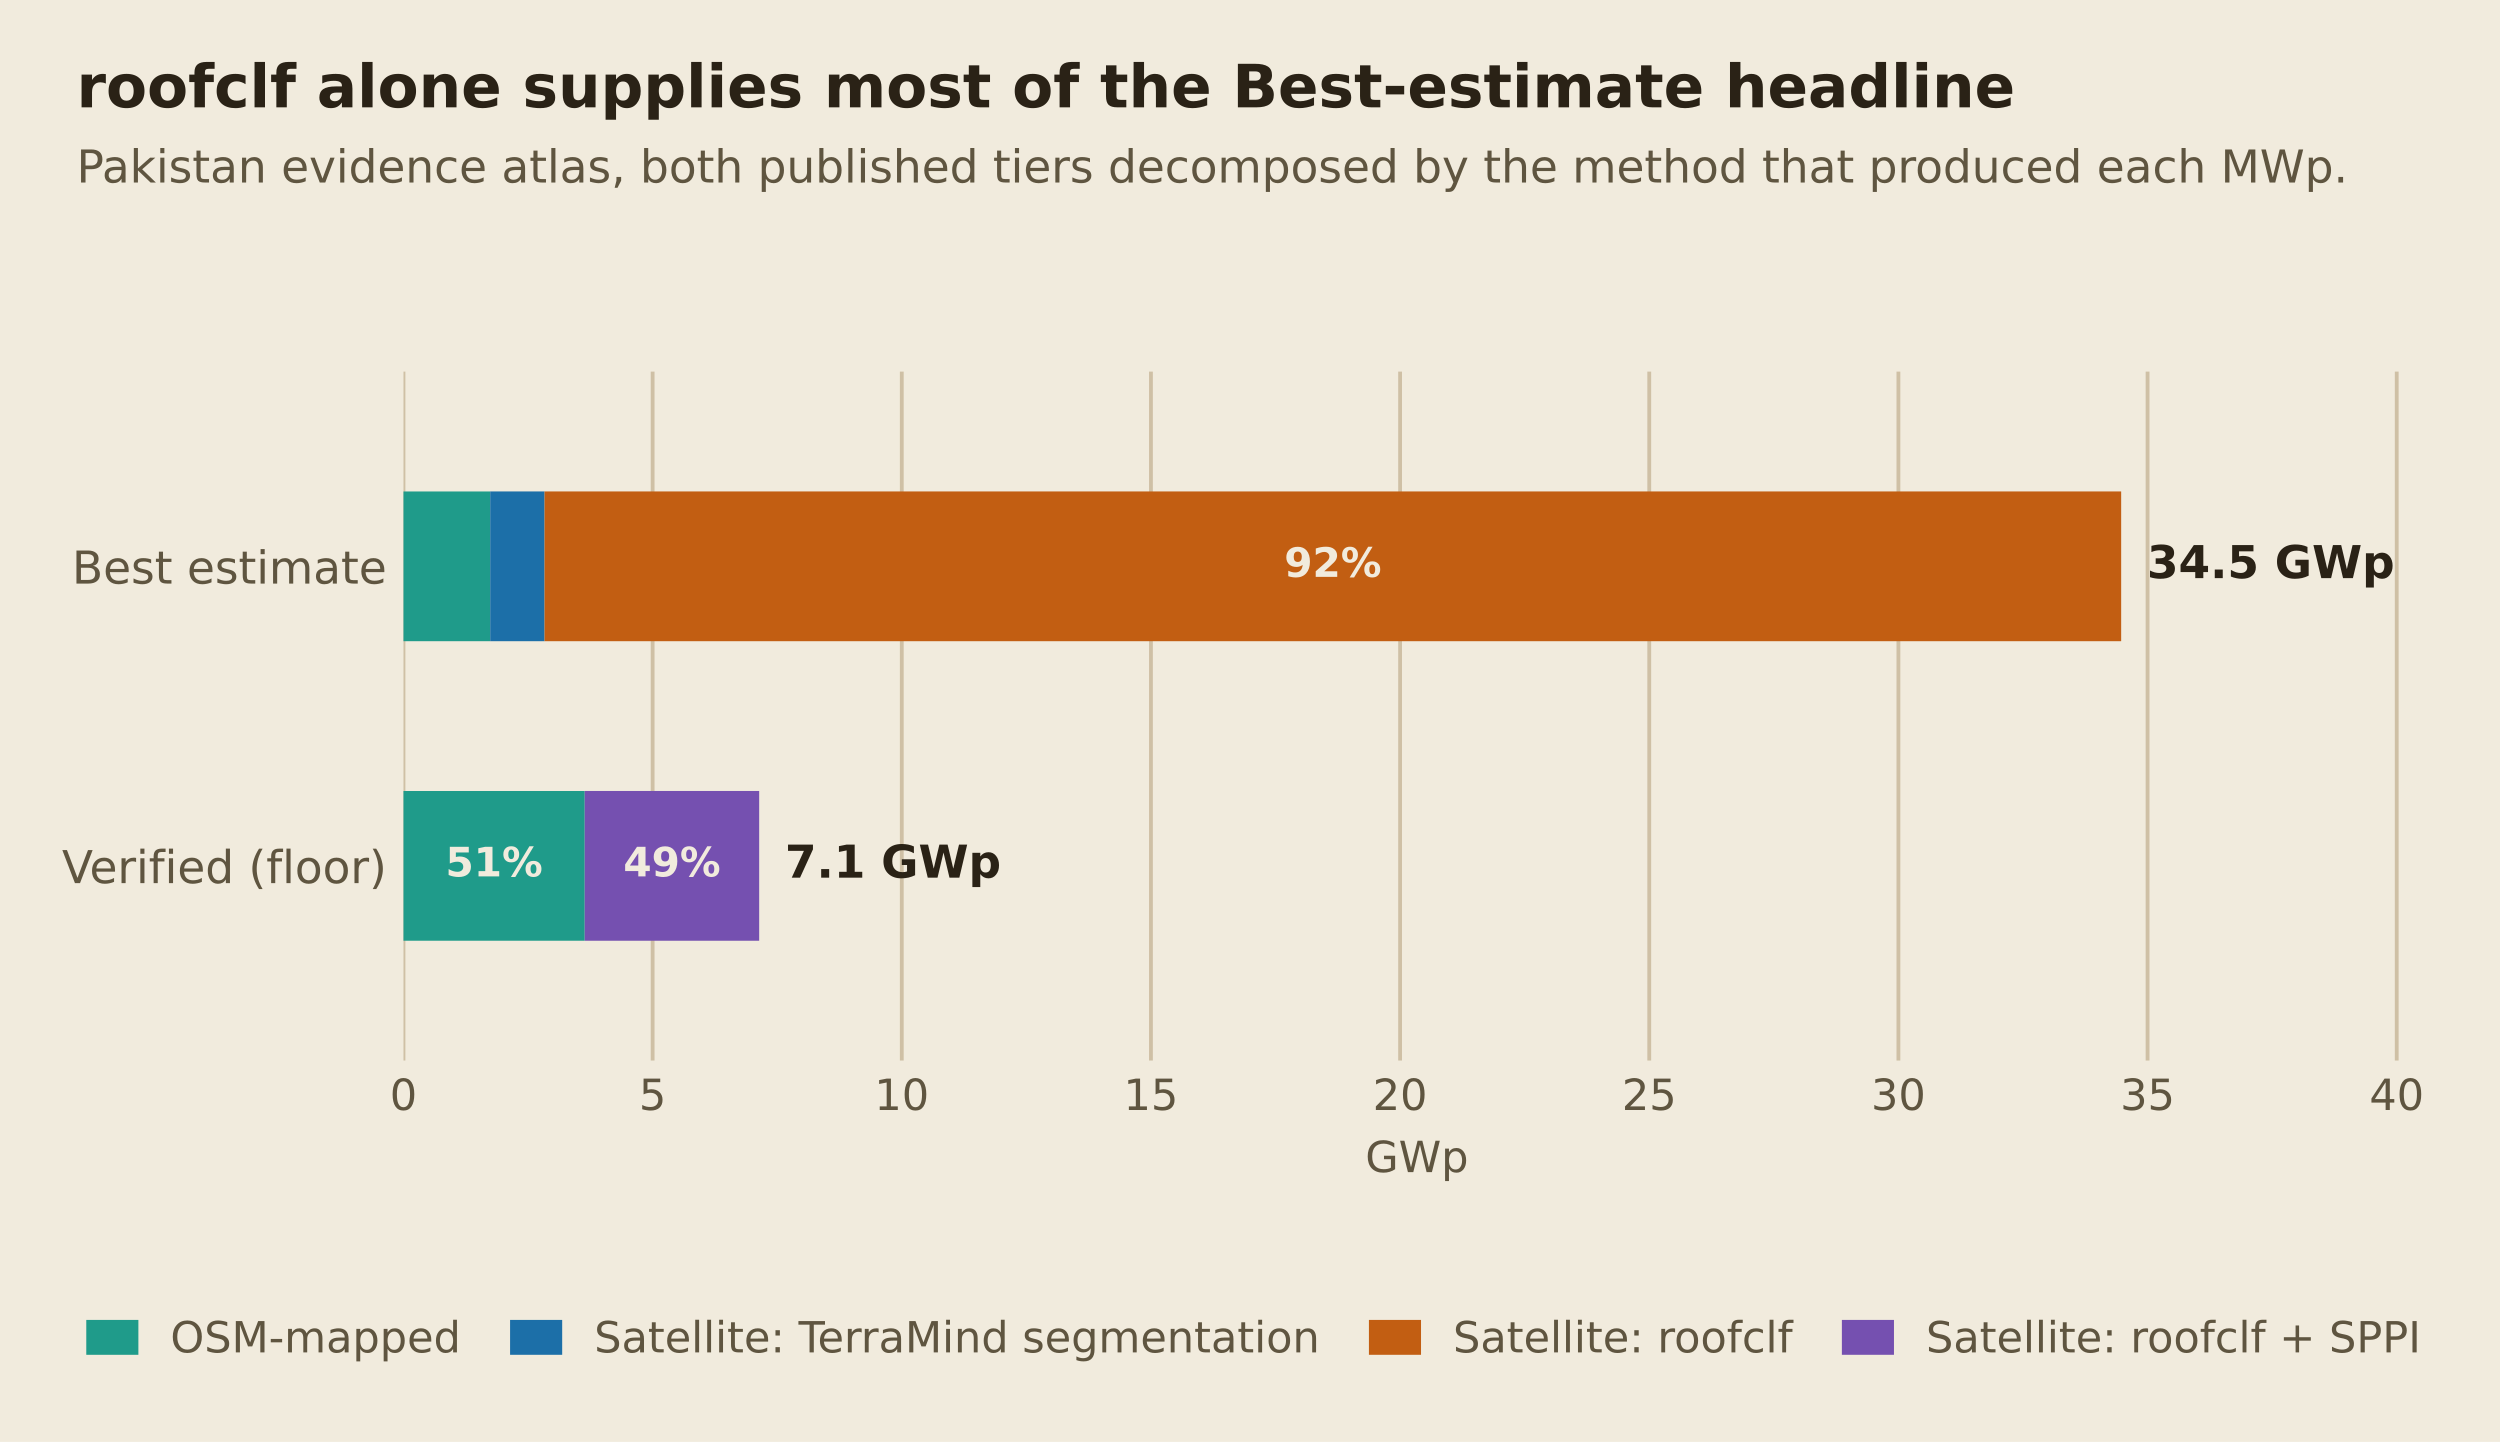
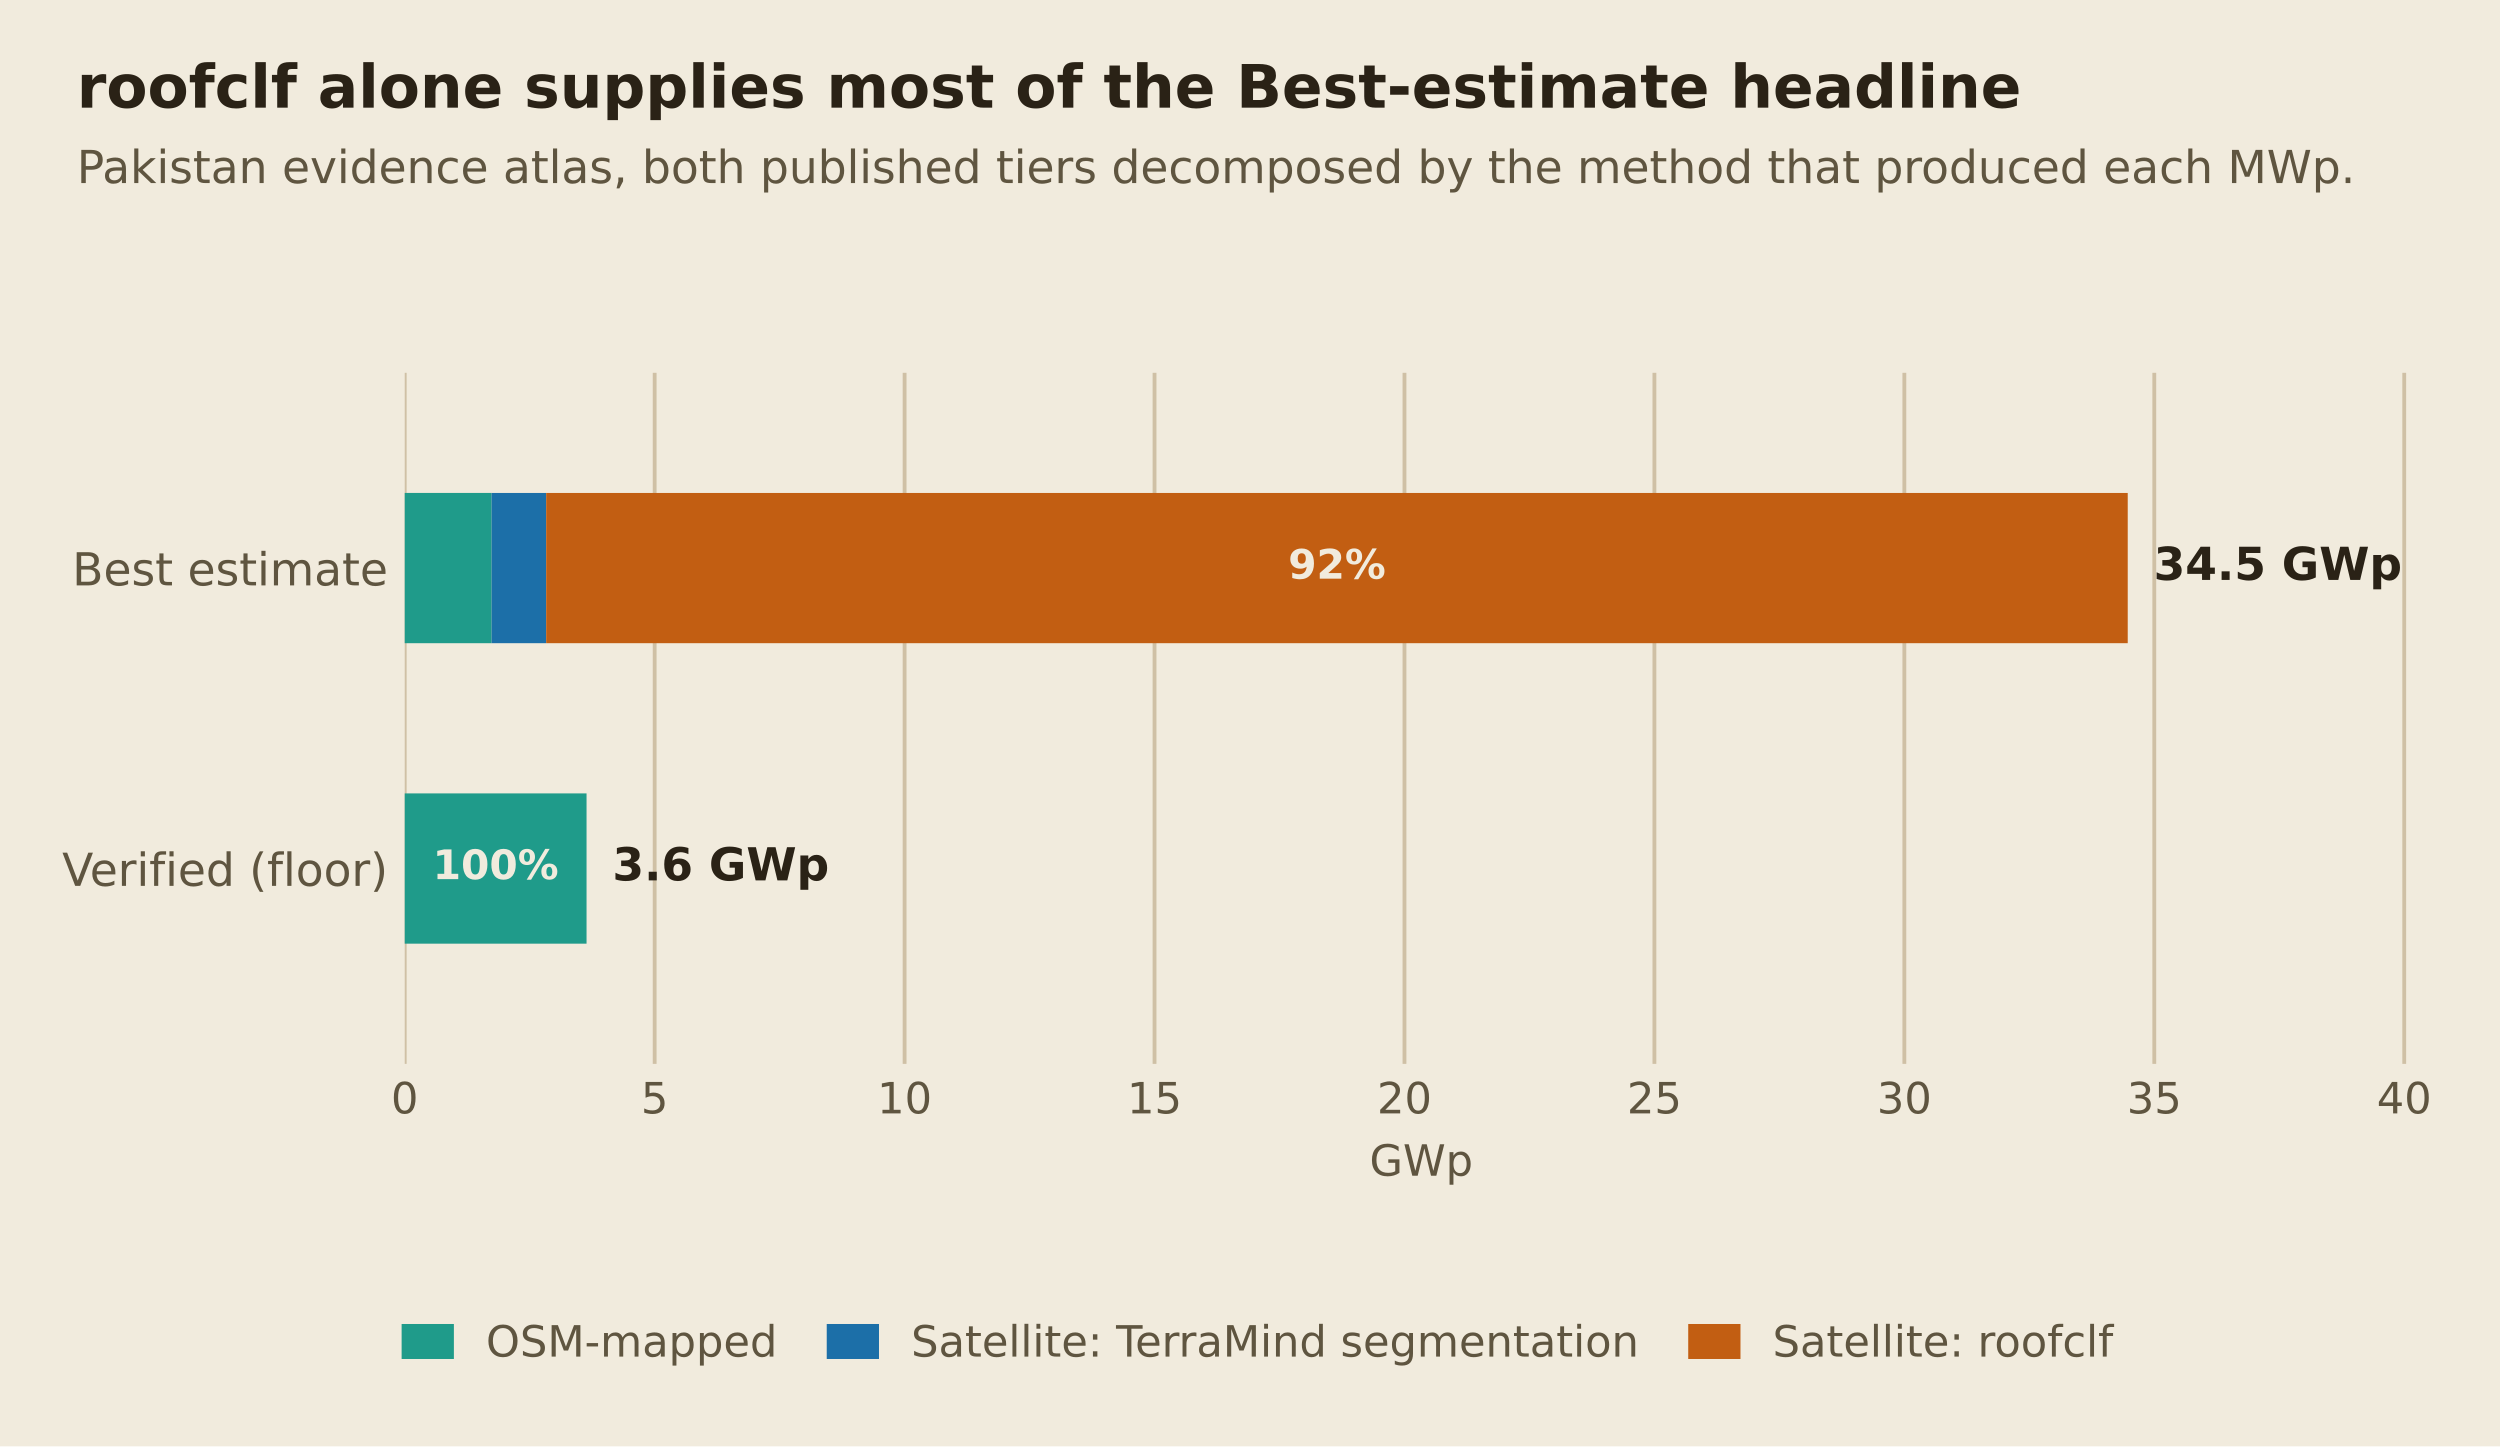
- <svg xmlns="http://www.w3.org/2000/svg" width="523.07pt" height="301.685pt" viewBox="0 0 523.07 301.685" version="1.1">
+ <svg xmlns="http://www.w3.org/2000/svg" width="521.458pt" height="301.685pt" viewBox="0 0 521.458 301.685" version="1.1">
  <defs>
    <style type="text/css">*{stroke-linejoin: round; stroke-linecap: butt}</style>
  </defs>
  <g id="figure_1">
    <g id="patch_1">
-       <path d="M 0 301.685  L 523.07 301.685  L 523.07 0  L 0 0  z " style="fill: #f1ebdd" />
+       <path d="M 0 301.685  L 521.458 301.685  L 521.458 0  L 0 0  z " style="fill: #f1ebdd" />
    </g>
    <g id="axes_1">
      <g id="patch_2">
        <path d="M 84.418 221.898  L 508.498 221.898  L 508.498 77.754  L 84.418 77.754  z " style="fill: #f1ebdd" />
      </g>
      <g id="matplotlib.axis_1">
        <g id="xtick_1">
          <g id="line2d_1">
-             <path d="M 84.418 221.898  L 84.418 77.754  " clip-path="url(#pd143a0eefc)" style="fill: none; stroke: #cfc0a5; stroke-width: 0.8; stroke-linecap: square" />
+             <path d="M 84.418 221.898  L 84.418 77.754  " clip-path="url(#pcd1bd072b0)" style="fill: none; stroke: #cfc0a5; stroke-width: 0.8; stroke-linecap: square" />
          </g>
          <g id="line2d_2" />
          <g id="text_1">
            <text style="font-size: 9px; font-family: 'DejaVu Sans'; text-anchor: middle; fill: #5f5540" x="84.418" y="232.236" transform="rotate(-0 84.41766 232.2359)">0</text>
          </g>
        </g>
        <g id="xtick_2">
          <g id="line2d_3">
-             <path d="M 136.548 221.898  L 136.548 77.754  " clip-path="url(#pd143a0eefc)" style="fill: none; stroke: #cfc0a5; stroke-width: 0.8; stroke-linecap: square" />
+             <path d="M 136.551 221.898  L 136.551 77.754  " clip-path="url(#pcd1bd072b0)" style="fill: none; stroke: #cfc0a5; stroke-width: 0.8; stroke-linecap: square" />
          </g>
          <g id="line2d_4" />
          <g id="text_2">
-             <text style="font-size: 9px; font-family: 'DejaVu Sans'; text-anchor: middle; fill: #5f5540" x="136.548" y="232.236" transform="rotate(-0 136.548 232.2359)">5</text>
+             <text style="font-size: 9px; font-family: 'DejaVu Sans'; text-anchor: middle; fill: #5f5540" x="136.551" y="232.236" transform="rotate(-0 136.5506 232.2359)">5</text>
          </g>
        </g>
        <g id="xtick_3">
          <g id="line2d_5">
-             <path d="M 188.678 221.898  L 188.678 77.754  " clip-path="url(#pd143a0eefc)" style="fill: none; stroke: #cfc0a5; stroke-width: 0.8; stroke-linecap: square" />
+             <path d="M 188.684 221.898  L 188.684 77.754  " clip-path="url(#pcd1bd072b0)" style="fill: none; stroke: #cfc0a5; stroke-width: 0.8; stroke-linecap: square" />
          </g>
          <g id="line2d_6" />
          <g id="text_3">
-             <text style="font-size: 9px; font-family: 'DejaVu Sans'; text-anchor: middle; fill: #5f5540" x="188.678" y="232.236" transform="rotate(-0 188.6784 232.2359)">10</text>
+             <text style="font-size: 9px; font-family: 'DejaVu Sans'; text-anchor: middle; fill: #5f5540" x="188.684" y="232.236" transform="rotate(-0 188.6835 232.2359)">10</text>
          </g>
        </g>
        <g id="xtick_4">
          <g id="line2d_7">
-             <path d="M 240.809 221.898  L 240.809 77.754  " clip-path="url(#pd143a0eefc)" style="fill: none; stroke: #cfc0a5; stroke-width: 0.8; stroke-linecap: square" />
+             <path d="M 240.816 221.898  L 240.816 77.754  " clip-path="url(#pcd1bd072b0)" style="fill: none; stroke: #cfc0a5; stroke-width: 0.8; stroke-linecap: square" />
          </g>
          <g id="line2d_8" />
          <g id="text_4">
-             <text style="font-size: 9px; font-family: 'DejaVu Sans'; text-anchor: middle; fill: #5f5540" x="240.809" y="232.236" transform="rotate(-0 240.8087 232.2359)">15</text>
+             <text style="font-size: 9px; font-family: 'DejaVu Sans'; text-anchor: middle; fill: #5f5540" x="240.816" y="232.236" transform="rotate(-0 240.8165 232.2359)">15</text>
          </g>
        </g>
        <g id="xtick_5">
          <g id="line2d_9">
-             <path d="M 292.939 221.898  L 292.939 77.754  " clip-path="url(#pd143a0eefc)" style="fill: none; stroke: #cfc0a5; stroke-width: 0.8; stroke-linecap: square" />
+             <path d="M 292.949 221.898  L 292.949 77.754  " clip-path="url(#pcd1bd072b0)" style="fill: none; stroke: #cfc0a5; stroke-width: 0.8; stroke-linecap: square" />
          </g>
          <g id="line2d_10" />
          <g id="text_5">
-             <text style="font-size: 9px; font-family: 'DejaVu Sans'; text-anchor: middle; fill: #5f5540" x="292.939" y="232.236" transform="rotate(-0 292.9391 232.2359)">20</text>
+             <text style="font-size: 9px; font-family: 'DejaVu Sans'; text-anchor: middle; fill: #5f5540" x="292.949" y="232.236" transform="rotate(-0 292.9494 232.2359)">20</text>
          </g>
        </g>
        <g id="xtick_6">
          <g id="line2d_11">
-             <path d="M 345.069 221.898  L 345.069 77.754  " clip-path="url(#pd143a0eefc)" style="fill: none; stroke: #cfc0a5; stroke-width: 0.8; stroke-linecap: square" />
+             <path d="M 345.082 221.898  L 345.082 77.754  " clip-path="url(#pcd1bd072b0)" style="fill: none; stroke: #cfc0a5; stroke-width: 0.8; stroke-linecap: square" />
          </g>
          <g id="line2d_12" />
          <g id="text_6">
-             <text style="font-size: 9px; font-family: 'DejaVu Sans'; text-anchor: middle; fill: #5f5540" x="345.069" y="232.236" transform="rotate(-0 345.0695 232.2359)">25</text>
+             <text style="font-size: 9px; font-family: 'DejaVu Sans'; text-anchor: middle; fill: #5f5540" x="345.082" y="232.236" transform="rotate(-0 345.0823 232.2359)">25</text>
          </g>
        </g>
        <g id="xtick_7">
          <g id="line2d_13">
-             <path d="M 397.2 221.898  L 397.2 77.754  " clip-path="url(#pd143a0eefc)" style="fill: none; stroke: #cfc0a5; stroke-width: 0.8; stroke-linecap: square" />
+             <path d="M 397.215 221.898  L 397.215 77.754  " clip-path="url(#pcd1bd072b0)" style="fill: none; stroke: #cfc0a5; stroke-width: 0.8; stroke-linecap: square" />
          </g>
          <g id="line2d_14" />
          <g id="text_7">
-             <text style="font-size: 9px; font-family: 'DejaVu Sans'; text-anchor: middle; fill: #5f5540" x="397.2" y="232.236" transform="rotate(-0 397.1998 232.2359)">30</text>
+             <text style="font-size: 9px; font-family: 'DejaVu Sans'; text-anchor: middle; fill: #5f5540" x="397.215" y="232.236" transform="rotate(-0 397.2152 232.2359)">30</text>
          </g>
        </g>
        <g id="xtick_8">
          <g id="line2d_15">
-             <path d="M 449.33 221.898  L 449.33 77.754  " clip-path="url(#pd143a0eefc)" style="fill: none; stroke: #cfc0a5; stroke-width: 0.8; stroke-linecap: square" />
+             <path d="M 449.348 221.898  L 449.348 77.754  " clip-path="url(#pcd1bd072b0)" style="fill: none; stroke: #cfc0a5; stroke-width: 0.8; stroke-linecap: square" />
          </g>
          <g id="line2d_16" />
          <g id="text_8">
-             <text style="font-size: 9px; font-family: 'DejaVu Sans'; text-anchor: middle; fill: #5f5540" x="449.33" y="232.236" transform="rotate(-0 449.3302 232.2359)">35</text>
+             <text style="font-size: 9px; font-family: 'DejaVu Sans'; text-anchor: middle; fill: #5f5540" x="449.348" y="232.236" transform="rotate(-0 449.3482 232.2359)">35</text>
          </g>
        </g>
        <g id="xtick_9">
          <g id="line2d_17">
-             <path d="M 501.461 221.898  L 501.461 77.754  " clip-path="url(#pd143a0eefc)" style="fill: none; stroke: #cfc0a5; stroke-width: 0.8; stroke-linecap: square" />
+             <path d="M 501.481 221.898  L 501.481 77.754  " clip-path="url(#pcd1bd072b0)" style="fill: none; stroke: #cfc0a5; stroke-width: 0.8; stroke-linecap: square" />
          </g>
          <g id="line2d_18" />
          <g id="text_9">
-             <text style="font-size: 9px; font-family: 'DejaVu Sans'; text-anchor: middle; fill: #5f5540" x="501.461" y="232.236" transform="rotate(-0 501.4605 232.2359)">40</text>
+             <text style="font-size: 9px; font-family: 'DejaVu Sans'; text-anchor: middle; fill: #5f5540" x="501.481" y="232.236" transform="rotate(-0 501.4811 232.2359)">40</text>
          </g>
        </g>
        <g id="text_10">
          <text style="font-size: 9px; font-family: 'DejaVu Sans'; text-anchor: middle; fill: #5f5540" x="296.458" y="245.236" transform="rotate(-0 296.4577 245.2359)">GWp</text>
        </g>
      </g>
      <g id="matplotlib.axis_2">
        <g id="ytick_1">
          <g id="line2d_19" />
          <g id="text_11">
            <text style="font-size: 9.5px; font-family: 'DejaVu Sans'; text-anchor: end; fill: #5f5540" x="80.918" y="184.771" transform="rotate(-0 80.91766 184.771)">Verified (floor)</text>
          </g>
        </g>
        <g id="ytick_2">
          <g id="line2d_20" />
          <g id="text_12">
            <text style="font-size: 9.5px; font-family: 'DejaVu Sans'; text-anchor: end; fill: #5f5540" x="80.918" y="122.1" transform="rotate(-0 80.91766 122.0997)">Best estimate</text>
          </g>
        </g>
      </g>
      <g id="patch_3">
-         <path d="M 84.418 196.83  L 122.344 196.83  L 122.344 165.494  L 84.418 165.494  z " clip-path="url(#pd143a0eefc)" style="fill: #1f9b8a" />
+         <path d="M 84.418 196.83  L 122.345 196.83  L 122.345 165.494  L 84.418 165.494  z " clip-path="url(#pcd1bd072b0)" style="fill: #1f9b8a" />
      </g>
      <g id="text_13">
-         <text style="font-weight: 700; font-size: 8.5px; font-family: 'DejaVu Sans'; text-anchor: middle; fill: #f1ebdd" x="103.381" y="183.37" transform="rotate(-0 103.3806 183.3697)">51%</text>
+         <text style="font-weight: 700; font-size: 8.5px; font-family: 'DejaVu Sans'; text-anchor: middle; fill: #f1ebdd" x="103.382" y="183.37" transform="rotate(-0 103.3815 183.3697)">100%</text>
+       </g>
+       <g id="text_14">
+         <text style="font-weight: 700; font-size: 9.5px; font-family: 'DejaVu Sans'; text-anchor: start; fill: #2a2216" x="127.736" y="183.629" transform="rotate(-0 127.7363 183.6295)">3.6 GWp</text>
      </g>
      <g id="patch_4">
-         <path d="M 122.344 196.83  L 158.842 196.83  L 158.842 165.494  L 122.344 165.494  z " clip-path="url(#pd143a0eefc)" style="fill: #7550b0" />
+         <path d="M 84.418 134.158  L 102.547 134.158  L 102.547 102.823  L 84.418 102.823  z " clip-path="url(#pcd1bd072b0)" style="fill: #1f9b8a" />
      </g>
-       <g id="text_14">
-         <text style="font-weight: 700; font-size: 8.5px; font-family: 'DejaVu Sans'; text-anchor: middle; fill: #f1ebdd" x="140.593" y="183.37" transform="rotate(-0 140.5928 183.3697)">49%</text>
+       <g id="patch_5">
+         <path d="M 102.547 134.158  L 113.923 134.158  L 113.923 102.823  L 102.547 102.823  z " clip-path="url(#pcd1bd072b0)" style="fill: #1c6fa8" />
+       </g>
+       <g id="patch_6">
+         <path d="M 113.923 134.158  L 443.809 134.158  L 443.809 102.823  L 113.923 102.823  z " clip-path="url(#pcd1bd072b0)" style="fill: #c25e12" />
      </g>
      <g id="text_15">
-         <text style="font-weight: 700; font-size: 9.5px; font-family: 'DejaVu Sans'; text-anchor: start; fill: #2a2216" x="164.233" y="183.629" transform="rotate(-0 164.2329 183.6295)">7.1 GWp</text>
-       </g>
-       <g id="patch_5">
-         <path d="M 84.418 134.158  L 102.563 134.158  L 102.563 102.823  L 84.418 102.823  z " clip-path="url(#pd143a0eefc)" style="fill: #1f9b8a" />
-       </g>
-       <g id="patch_6">
-         <path d="M 102.563 134.158  L 113.938 134.158  L 113.938 102.823  L 102.563 102.823  z " clip-path="url(#pd143a0eefc)" style="fill: #1c6fa8" />
-       </g>
-       <g id="patch_7">
-         <path d="M 113.938 134.158  L 443.807 134.158  L 443.807 102.823  L 113.938 102.823  z " clip-path="url(#pd143a0eefc)" style="fill: #c25e12" />
+         <text style="font-weight: 700; font-size: 8.5px; font-family: 'DejaVu Sans'; text-anchor: middle; fill: #f1ebdd" x="278.866" y="120.698" transform="rotate(-0 278.8657 120.6984)">92%</text>
      </g>
      <g id="text_16">
-         <text style="font-weight: 700; font-size: 8.5px; font-family: 'DejaVu Sans'; text-anchor: middle; fill: #f1ebdd" x="278.873" y="120.698" transform="rotate(-0 278.8728 120.6984)">92%</text>
-       </g>
-       <g id="text_17">
-         <text style="font-weight: 700; font-size: 9.5px; font-family: 'DejaVu Sans'; text-anchor: start; fill: #2a2216" x="449.198" y="120.958" transform="rotate(-0 449.1983 120.9582)">34.5 GWp</text>
+         <text style="font-weight: 700; font-size: 9.5px; font-family: 'DejaVu Sans'; text-anchor: start; fill: #2a2216" x="449.199" y="120.958" transform="rotate(-0 449.1994 120.9582)">34.5 GWp</text>
      </g>
      <g id="legend_1">
+         <g id="patch_7">
+           <path d="M 84.272 282.963  L 94.172 282.963  L 94.172 276.663  L 84.272 276.663  z " style="fill: #1f9b8a; stroke: #1f9b8a; stroke-linejoin: miter" />
+         </g>
+         <g id="text_17">
+           <text style="font-size: 9px; font-family: 'DejaVu Sans'; text-anchor: start; fill: #5f5540" x="101.372" y="282.963" transform="rotate(-0 101.3722 282.9627)">OSM-mapped</text>
+         </g>
        <g id="patch_8">
-           <path d="M 18.553 282.963  L 28.453 282.963  L 28.453 276.663  L 18.553 276.663  z " style="fill: #1f9b8a; stroke: #1f9b8a; stroke-linejoin: miter" />
+           <path d="M 172.943 282.963  L 182.843 282.963  L 182.843 276.663  L 172.943 276.663  z " style="fill: #1c6fa8; stroke: #1c6fa8; stroke-linejoin: miter" />
        </g>
        <g id="text_18">
-           <text style="font-size: 9px; font-family: 'DejaVu Sans'; text-anchor: start; fill: #5f5540" x="35.653" y="282.963" transform="rotate(-0 35.65251 282.9627)">OSM-mapped</text>
+           <text style="font-size: 9px; font-family: 'DejaVu Sans'; text-anchor: start; fill: #5f5540" x="190.043" y="282.963" transform="rotate(-0 190.0433 282.9627)">Satellite: TerraMind segmentation</text>
        </g>
        <g id="patch_9">
-           <path d="M 107.224 282.963  L 117.124 282.963  L 117.124 276.663  L 107.224 276.663  z " style="fill: #1c6fa8; stroke: #1c6fa8; stroke-linejoin: miter" />
+           <path d="M 352.635 282.963  L 362.535 282.963  L 362.535 276.663  L 352.635 276.663  z " style="fill: #c25e12; stroke: #c25e12; stroke-linejoin: miter" />
        </g>
        <g id="text_19">
-           <text style="font-size: 9px; font-family: 'DejaVu Sans'; text-anchor: start; fill: #5f5540" x="124.324" y="282.963" transform="rotate(-0 124.3236 282.9627)">Satellite: TerraMind segmentation</text>
-         </g>
-         <g id="patch_10">
-           <path d="M 286.916 282.963  L 296.816 282.963  L 296.816 276.663  L 286.916 276.663  z " style="fill: #c25e12; stroke: #c25e12; stroke-linejoin: miter" />
-         </g>
-         <g id="text_20">
-           <text style="font-size: 9px; font-family: 'DejaVu Sans'; text-anchor: start; fill: #5f5540" x="304.016" y="282.963" transform="rotate(-0 304.0156 282.9627)">Satellite: roofclf</text>
-         </g>
-         <g id="patch_11">
-           <path d="M 385.871 282.963  L 395.771 282.963  L 395.771 276.663  L 385.871 276.663  z " style="fill: #7550b0; stroke: #7550b0; stroke-linejoin: miter" />
-         </g>
-         <g id="text_21">
-           <text style="font-size: 9px; font-family: 'DejaVu Sans'; text-anchor: start; fill: #5f5540" x="402.971" y="282.963" transform="rotate(-0 402.9706 282.9627)">Satellite: roofclf + SPPI</text>
+           <text style="font-size: 9px; font-family: 'DejaVu Sans'; text-anchor: start; fill: #5f5540" x="369.735" y="282.963" transform="rotate(-0 369.7353 282.9627)">Satellite: roofclf</text>
        </g>
      </g>
    </g>
-     <g id="text_22">
+     <g id="text_20">
      <text style="font-weight: 700; font-size: 12.5px; font-family: 'DejaVu Sans'; text-anchor: start; fill: #2a2216" x="16.018" y="22.458" transform="rotate(-0 16.01766 22.45805)">roofclf alone supplies most of the Best-estimate headline</text>
    </g>
-     <g id="text_23">
+     <g id="text_21">
      <text style="font-size: 9.5px; font-family: 'DejaVu Sans'; text-anchor: start; fill: #5f5540" x="16.018" y="38.19" transform="rotate(-0 16.01766 38.19005)">Pakistan evidence atlas, both published tiers decomposed by the method that produced each MWp.</text>
    </g>
  </g>
  <defs>
-     <clipPath id="pd143a0eefc">
+     <clipPath id="pcd1bd072b0">
      <rect x="84.418" y="77.754" width="424.08" height="144.144" />
    </clipPath>
  </defs>
</svg>
